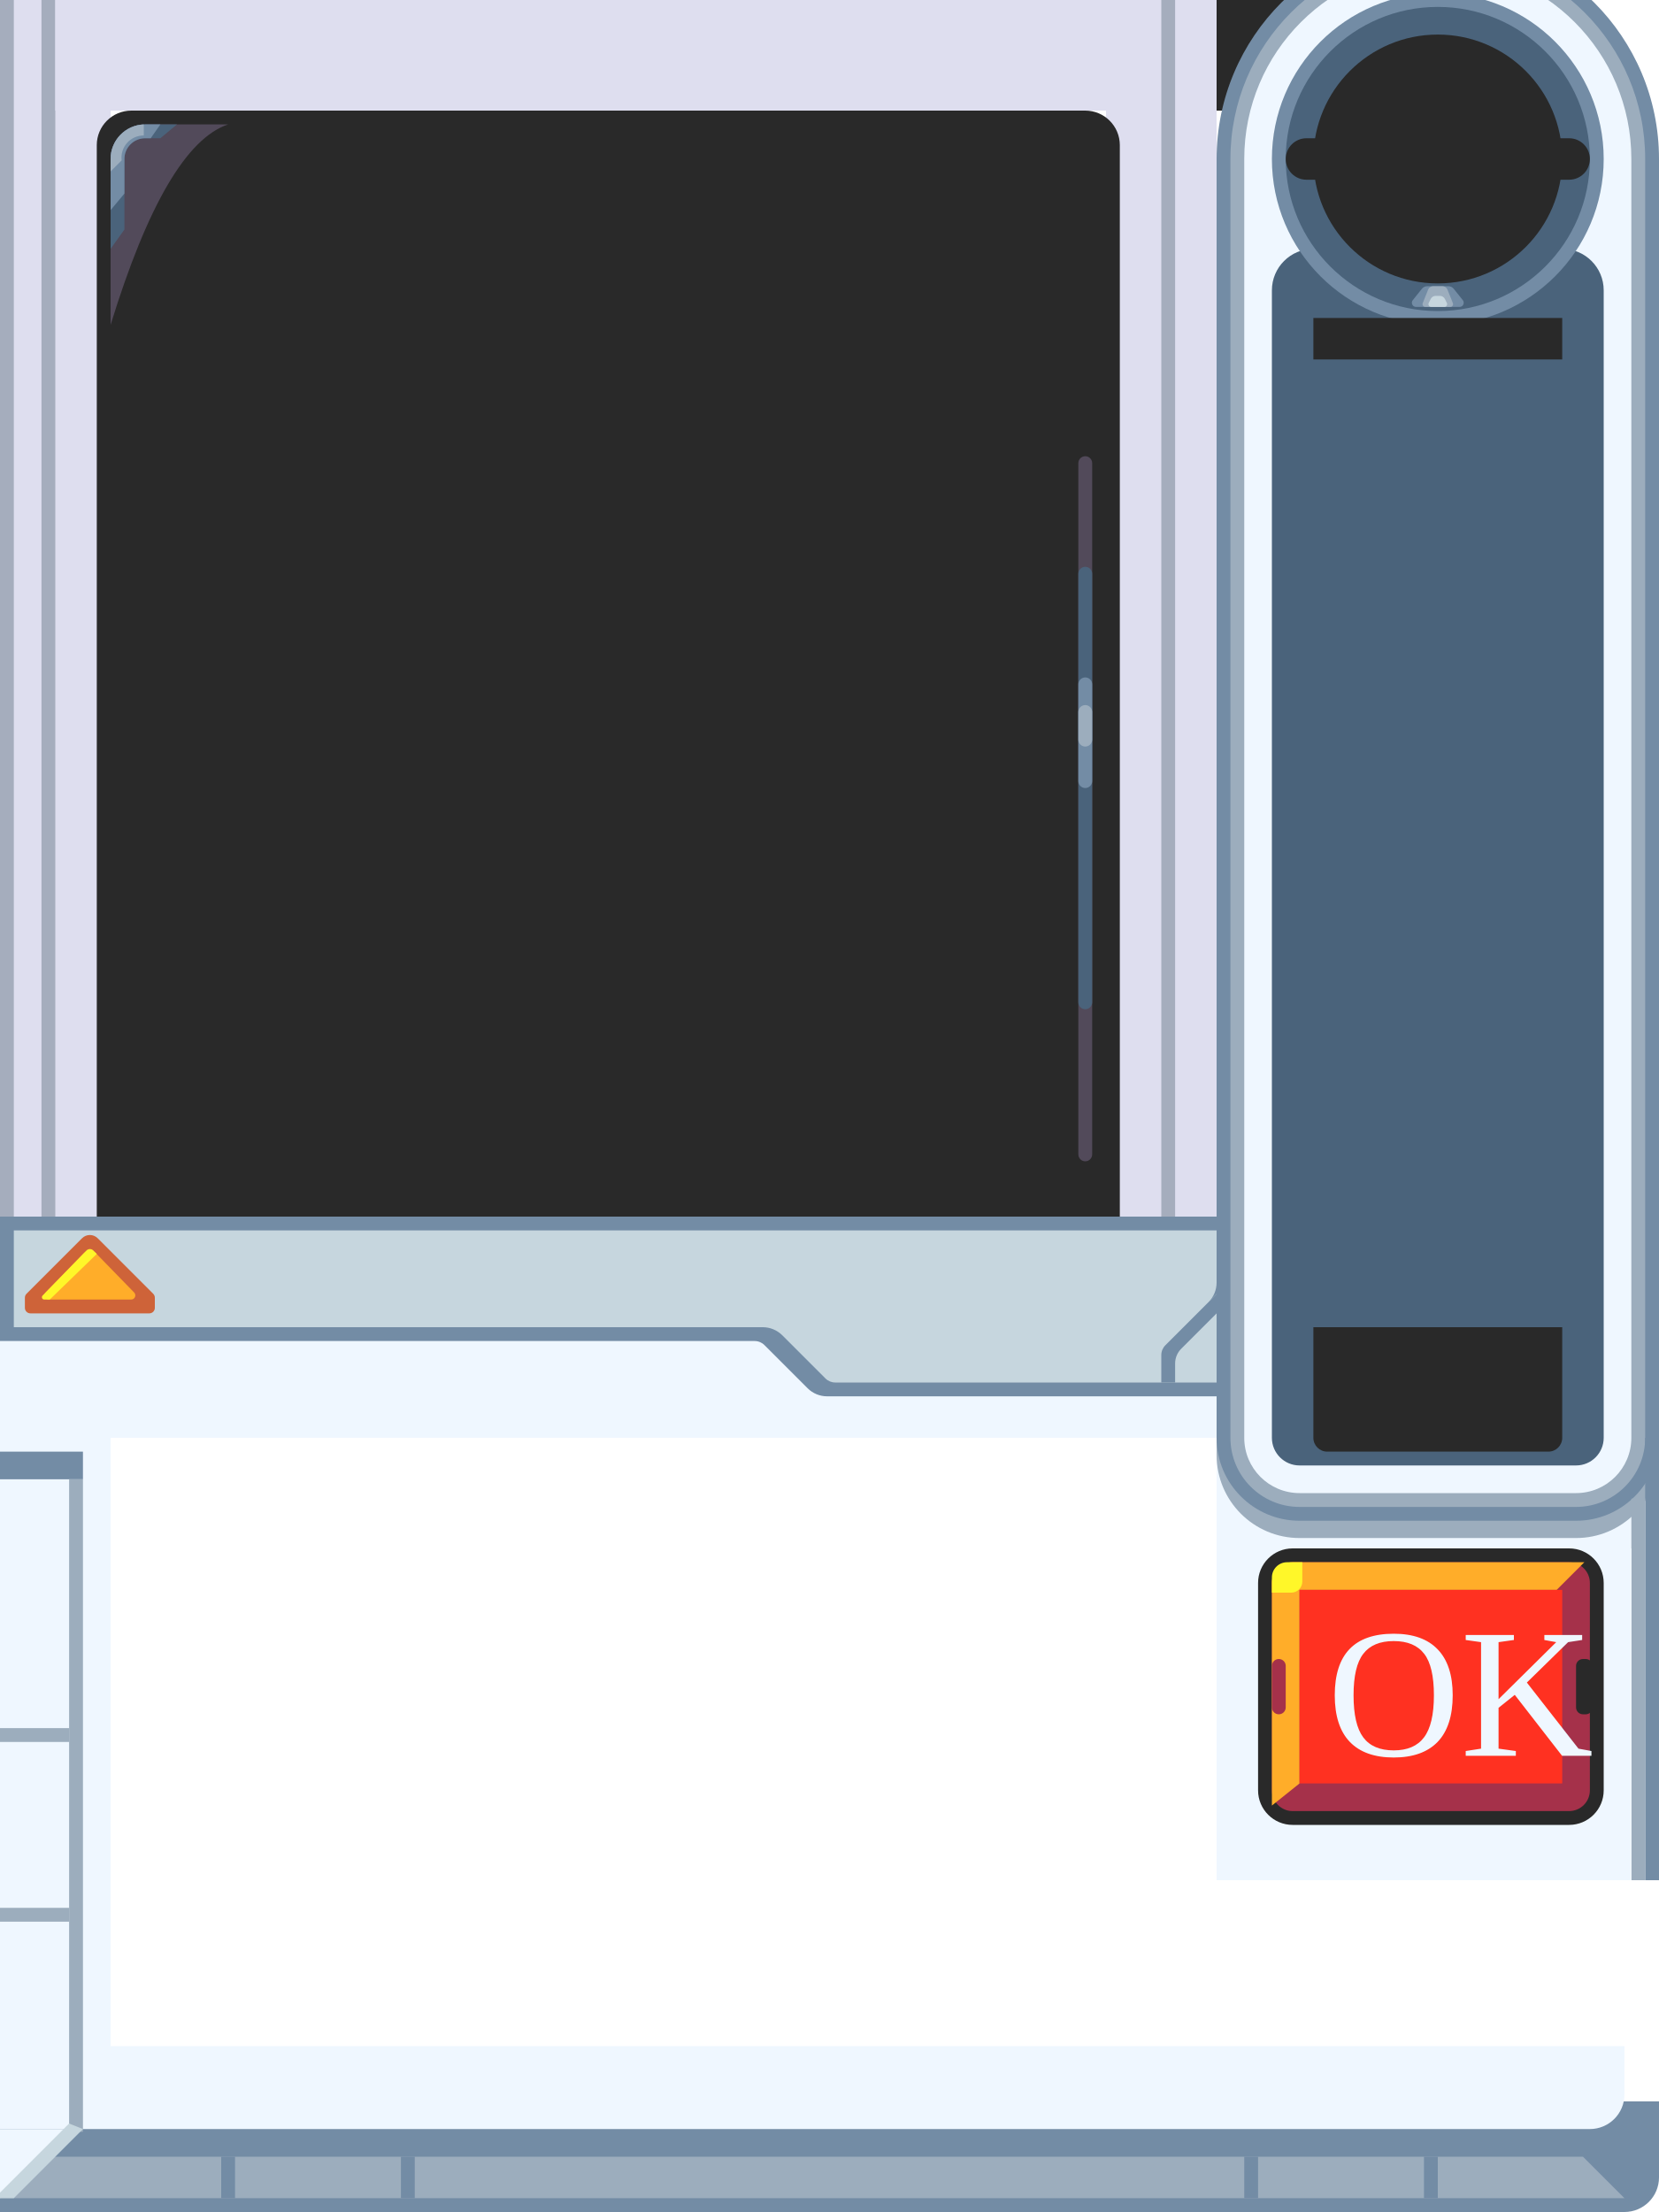
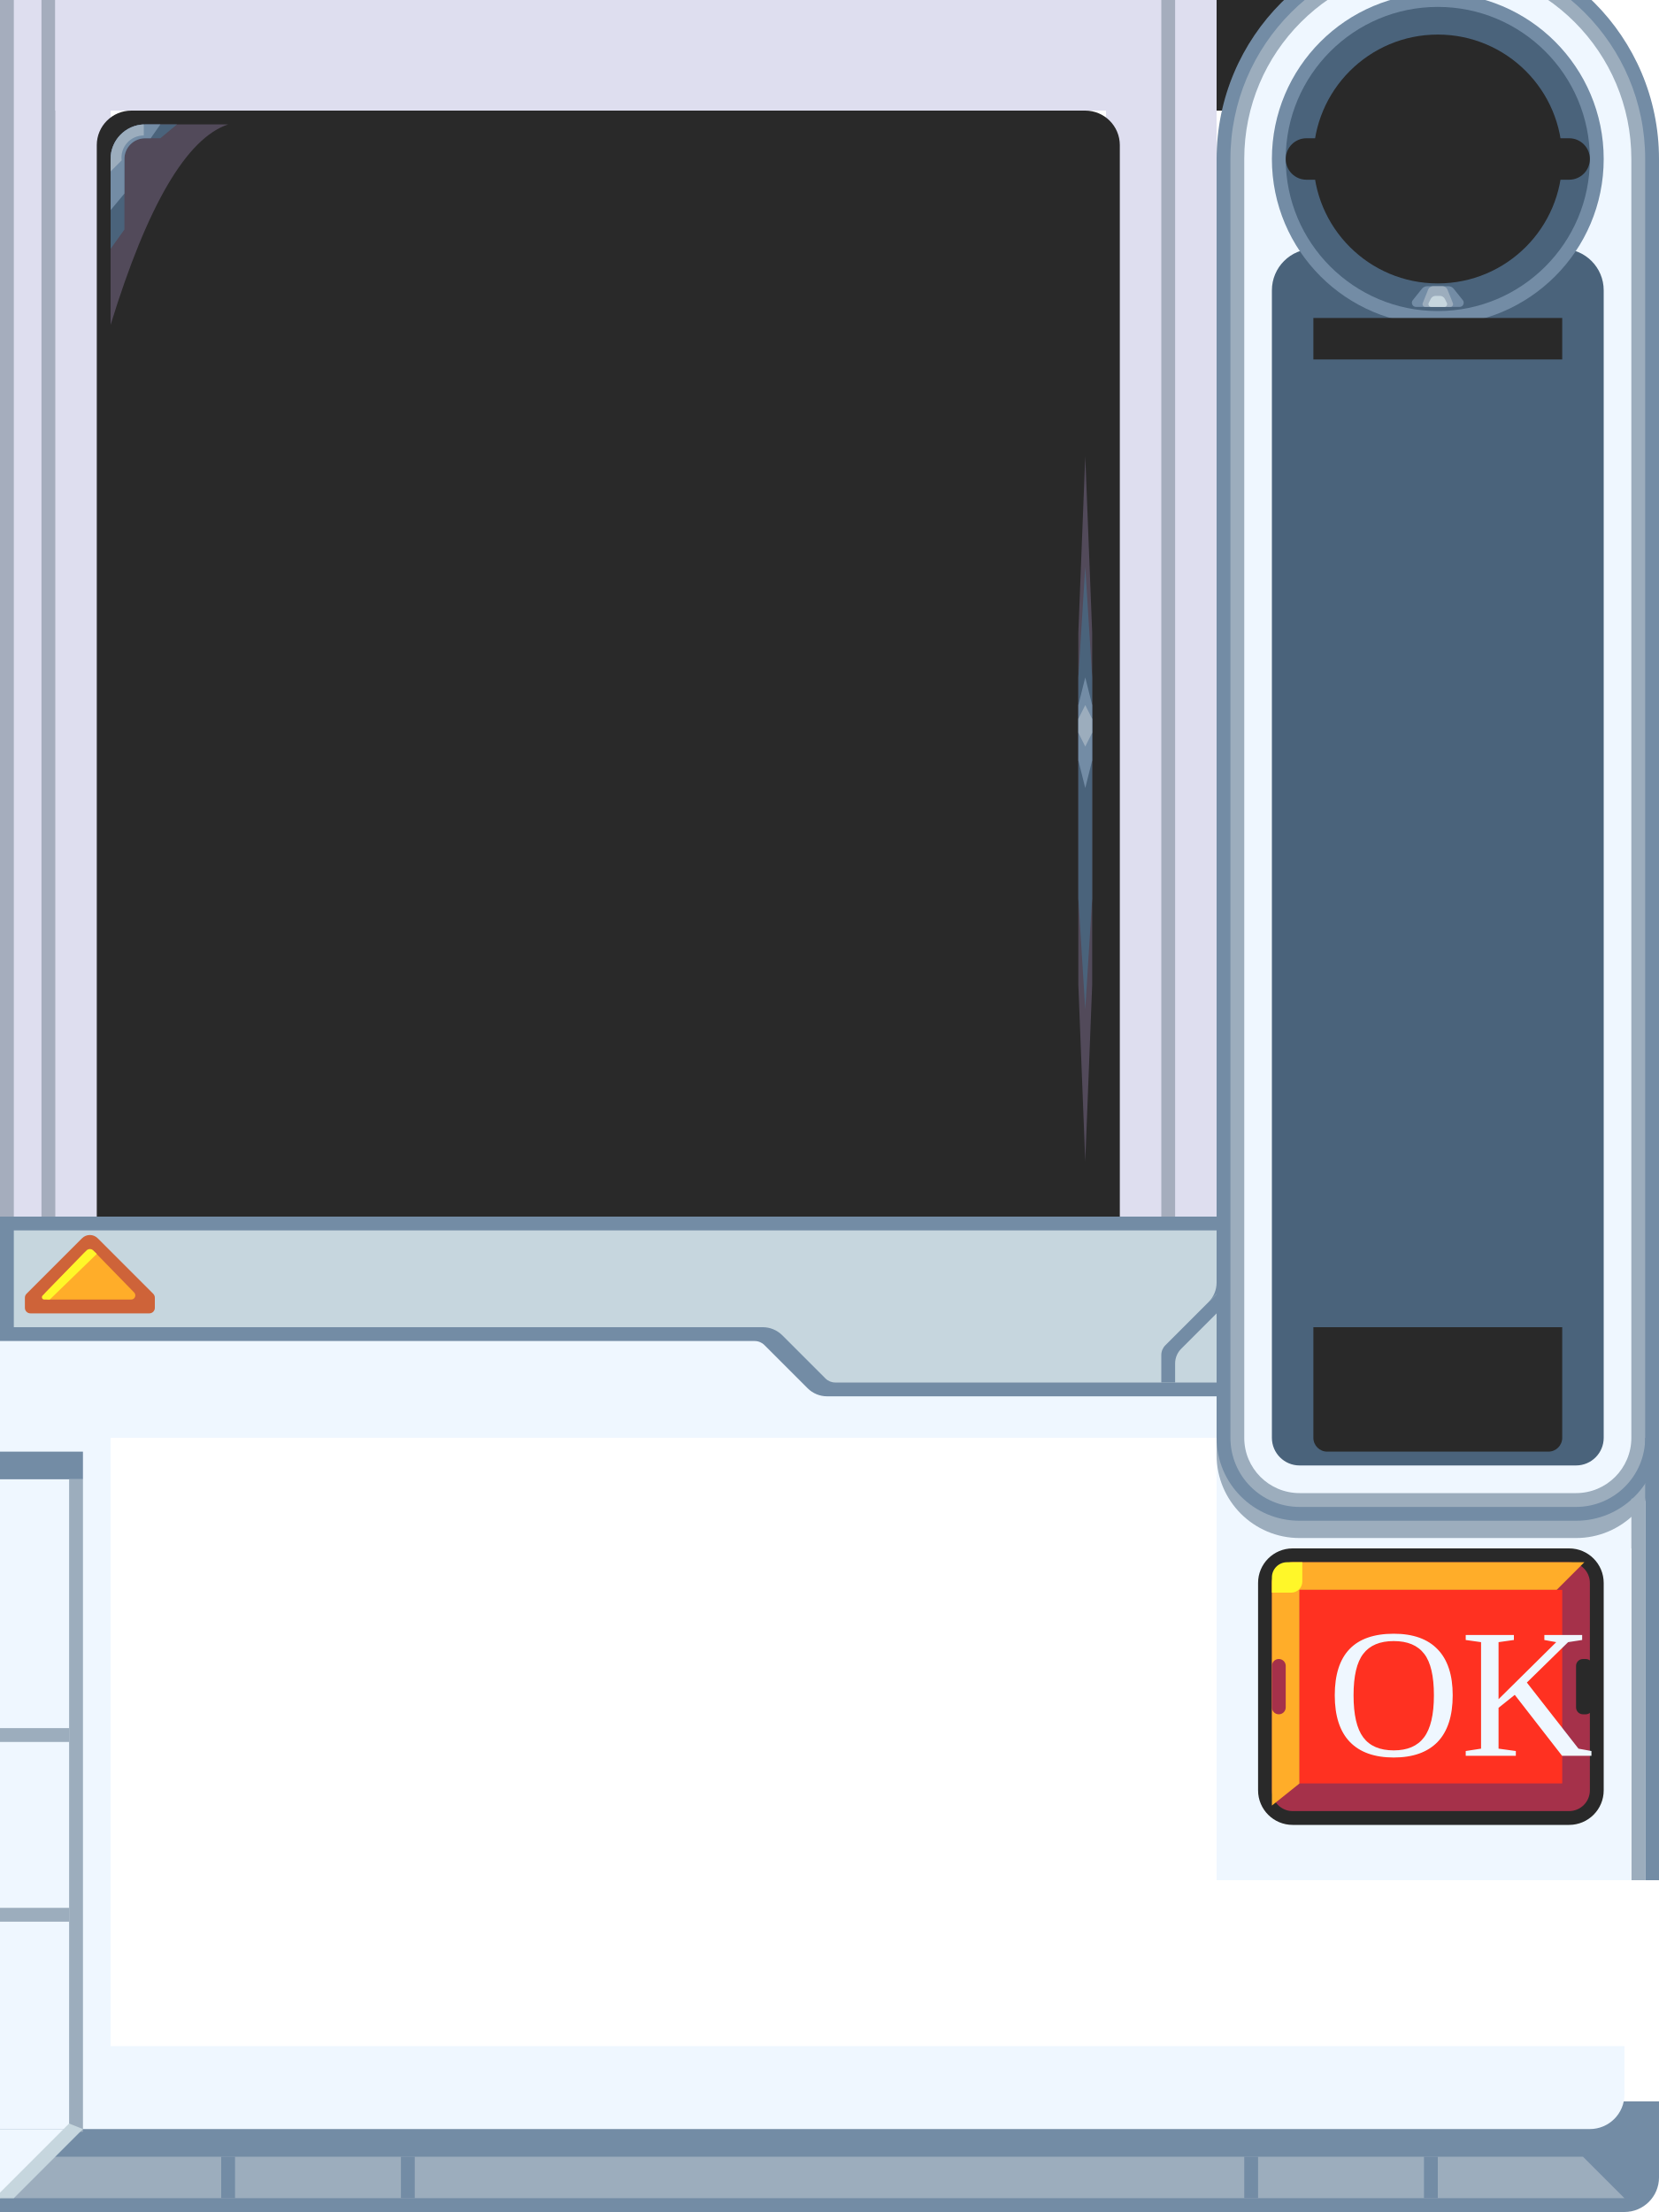
<svg xmlns="http://www.w3.org/2000/svg" width="960" height="1280" viewBox="0 0 120 160">
  <rect x="0" y="0" width="8" height="88" fill="#dedeef" data-color="6" data-palette="9" />
  <rect x="0" y="0" width="1" height="88" fill="#a5adbd" data-color="7" data-palette="9" />
  <rect x="3" y="0" width="1" height="88" fill="#a5adbd" data-color="7" data-palette="9" />
  <rect x="4" y="0" width="80" height="8" fill="#dedeef" data-color="6" data-palette="9" />
  <rect x="80" y="0" width="8" height="88" fill="#dedeef" data-color="6" data-palette="9" />
  <rect x="84" y="0" width="1" height="88" fill="#a5adbd" data-color="7" data-palette="9" />
  <path d="M7 10.5 A2.5 2.5 0 0 1 9.5 8 L78.5 8 A2.5 2.5 0 0 1 81 10.5 L81 88 L7 88 Z" fill-rule="evenodd" fill="#292929" data-color="8" data-palette="9" />
  <path d="M16.5 9 H10.5 A2.5 2.5 0 0 0 8 11.5 V23.5 Q12 10.5 16.5 9 Z" fill-rule="evenodd" fill="#524a5a" data-color="10" data-palette="9" />
  <path d="M12.8 9 H10.5 A2.5 2.5 0 0 0 8 11.5 V18 L9 16.6 V11.5 A1.5 1.5 0 0 1 10.5 10 H11.6 Z" fill-rule="evenodd" fill="#4a637b" data-color="5" data-palette="9" />
  <path d="M11.6 9 H10.5 A2.5 2.5 0 0 0 8 11.5 V15.2 L9 14 V11.5 A1.5 1.5 0 0 1 10.5 10 H10.9 Z" fill-rule="evenodd" fill="#738ca5" data-color="4" data-palette="9" />
  <path d="M10.4 9 A2.5 2.5 0 0 0 8 11.5 V12.4 L8.8 11.6 A1.6 1.6 0 0 1 10.4 9.8 Z" fill-rule="evenodd" fill="#9cadbd" data-color="3" data-palette="9" />
-   <rect x="78" y="33" width="1" height="51" rx="0.5" fill="#524a5a" data-color="10" data-palette="9" />
-   <rect x="78" y="41" width="1" height="32" rx="0.5" fill="#4a637b" data-color="5" data-palette="9" />
-   <rect x="78" y="49" width="1" height="8" rx="0.5" fill="#738ca5" data-color="4" data-palette="9" />
-   <rect x="78" y="51" width="1" height="3" rx="0.5" fill="#9cadbd" data-color="3" data-palette="9" />
+   <polygon points="78.5,33 79,45.75 79,71.25 78.5,84 78,71.25 78,45.75" fill="#524a5a" data-color="10" data-palette="9" />
+   <polygon points="78.5,41 79,49 79,65 78.5,73 78,65 78,49" fill="#4a637b" data-color="5" data-palette="9" />
+   <polygon points="78.5,49 79,51 79,55 78.5,57 78,55 78,51" fill="#738ca5" data-color="4" data-palette="9" />
+   <polygon points="78.5,51 79,52 79,53 78.5,54 78,53 78,52" fill="#9cadbd" data-color="3" data-palette="9" />
  <rect x="0" y="88" width="88" height="16" fill="#eff7ff" data-color="1" data-palette="9" />
  <path d="M0 88 L88 88 L88 101 L59.828 101 A2 2 0 0 1 58.414 100.414 L55.293 97.293 A1 1 0 0 0 54.586 97 L0 97 Z" fill-rule="evenodd" fill="#738ca5" data-color="4" data-palette="9" />
  <path d="M1 89 L88 89 L88 100 L60.414 100 A1 1 0 0 1 59.707 99.707 L56.586 96.586 A2 2 0 0 0 55.172 96 L1 96 Z" fill-rule="evenodd" fill="#c6d6de" data-color="2" data-palette="9" />
  <path d="M88 93.6 L88 95 L85.439 97.561 A1.5 1.5 0 0 0 85 98.621 L85 100 L84 100 L84 98.014 A1 1 0 0 1 84.293 97.307 Z" fill-rule="evenodd" fill="#738ca5" data-color="4" data-palette="9" />
  <path d="M88 92.77 A2 2 0 0 1 87.41 94.19 L88 93.6 Z" fill-rule="evenodd" fill="#738ca5" data-color="4" data-palette="9" />
  <path d="M5.934 89.566 A0.8 0.8 0 0 1 7.066 89.566 L11.083 93.583 A0.4 0.4 0 0 1 11.2 93.866 L11.2 94.6 A0.4 0.4 0 0 1 10.8 95 L2.2 95 A0.4 0.4 0 0 1 1.8 94.6 L1.8 93.866 A0.4 0.4 0 0 1 1.917 93.583 Z" fill-rule="evenodd" fill="#ce6339" data-color="13" data-palette="9" />
  <path d="M6.07 90.642 A0.6 0.6 0 0 1 6.93 90.642 L9.704 93.491 A0.3 0.3 0 0 1 9.489 94 L3.511 94 A0.3 0.3 0 0 1 3.296 93.491 Z" fill-rule="evenodd" fill="#ffad29" data-color="12" data-palette="9" />
  <path d="M6.253 90.453 A0.349 0.349 0 0 1 6.75 90.45 L7 90.7 L3.6 94 L3.2 94 A0.169 0.169 0 0 1 3.079 93.713 Z" fill-rule="evenodd" fill="#fff729" data-color="11" data-palette="9" />
  <rect x="0" y="104" width="8" height="48" fill="#eff7ff" data-color="1" data-palette="9" />
  <rect x="0" y="105" width="6" height="2" fill="#738ca5" data-color="4" data-palette="9" />
  <rect x="0" y="125" width="5" height="1" fill="#9cadbd" data-color="3" data-palette="9" />
  <rect x="0" y="138" width="5" height="1" fill="#9cadbd" data-color="3" data-palette="9" />
  <path d="M0 152 L120 152 L120 157.5 A2.5 2.5 0 0 1 117.5 160 L0 160 Z" fill-rule="evenodd" fill="#738ca5" data-color="4" data-palette="9" />
  <path d="M0 148 L117.5 148 L117.5 151.5 A2.5 2.5 0 0 1 115 154 L0 154 Z" fill-rule="evenodd" fill="#eff7ff" data-color="1" data-palette="9" />
  <polygon points="0,156 114.5,156 117.5,159 0,159" fill="#9cadbd" data-color="3" data-palette="9" />
  <rect x="16" y="156" width="1" height="3" fill="#738ca5" data-color="4" data-palette="9" />
  <rect x="29" y="156" width="1" height="3" fill="#738ca5" data-color="4" data-palette="9" />
  <rect x="90" y="156" width="1" height="3" fill="#738ca5" data-color="4" data-palette="9" />
  <rect x="103" y="156" width="1" height="3" fill="#738ca5" data-color="4" data-palette="9" />
  <polygon points="0,154 5,154 0,159" fill="#eff7ff" data-color="1" data-palette="9" />
  <rect x="5" y="107" width="1" height="47.2" fill="#9cadbd" data-color="3" data-palette="9" />
  <polygon points="5,153.6 6,154 1,159 -0.4,159" fill="#c6d6de" data-color="2" data-palette="9" />
  <rect x="88" y="104" width="30" height="8" fill="#eff7ff" data-color="1" data-palette="9" />
  <rect x="88" y="0" width="8" height="8" fill="#292929" data-color="8" data-palette="9" />
  <path d="M88 12.75 A16 16 0 0 1 120 12.75 V105.25 A6 6 0 0 1 114 111.25 H94 A6 6 0 0 1 88 105.25 Z" fill-rule="evenodd" fill="#9cadbd" data-color="3" data-palette="9" />
  <path d="M88 11.5 A16 16 0 0 1 120 11.5 V104 A6 6 0 0 1 114 110 H94 A6 6 0 0 1 88 104 Z" fill-rule="evenodd" fill="#738ca5" data-color="4" data-palette="9" />
  <path d="M89 11.5 A15 15 0 0 1 119 11.5 V104 A5 5 0 0 1 114 109 H94 A5 5 0 0 1 89 104 Z" fill-rule="evenodd" fill="#9cadbd" data-color="3" data-palette="9" />
  <path d="M90 11.5 A14 14 0 0 1 118 11.5 V104 A4 4 0 0 1 114 108 H94 A4 4 0 0 1 90 104 Z" fill-rule="evenodd" fill="#eff7ff" data-color="1" data-palette="9" />
  <path d="M92 21 A3 3 0 0 1 95 18 L113 18 A3 3 0 0 1 116 21 L116 104 A2 2 0 0 1 114 106 L94 106 A2 2 0 0 1 92 104 Z" fill-rule="evenodd" fill="#4a637b" data-color="5" data-palette="9" />
  <path d="M95 96 L113 96 L113 104 A1 1 0 0 1 112 105 L96 105 A1 1 0 0 1 95 104 Z" fill-rule="evenodd" fill="#292929" data-color="8" data-palette="9" />
  <circle cx="104" cy="11.5" r="12" fill="#738ca5" data-color="4" data-palette="9" />
  <circle cx="104" cy="11.5" r="11" fill="#4a637b" data-color="5" data-palette="9" />
  <path d="M102.85 20.888 A0.5 0.5 0 0 1 103.24 20.7 L104.76 20.7 A0.5 0.5 0 0 1 105.15 20.888 L105.81 21.713 A0.3 0.3 0 0 1 105.576 22.2 L102.424 22.2 A0.3 0.3 0 0 1 102.19 21.713 Z" fill-rule="evenodd" fill="#738ca5" data-color="4" data-palette="9" />
  <path d="M103.299 20.951 A0.4 0.4 0 0 1 103.671 20.7 L104.329 20.7 A0.4 0.4 0 0 1 104.701 20.951 L105.09 21.926 A0.2 0.2 0 0 1 104.905 22.2 L103.095 22.2 A0.2 0.2 0 0 1 102.91 21.926 Z" fill-rule="evenodd" fill="#9cadbd" data-color="3" data-palette="9" />
  <path d="M103.489 21.621 A0.4 0.4 0 0 1 103.847 21.4 L104.153 21.4 A0.4 0.4 0 0 1 104.511 21.621 L104.655 21.911 A0.2 0.2 0 0 1 104.476 22.2 L103.524 22.2 A0.2 0.2 0 0 1 103.345 21.911 Z" fill-rule="evenodd" fill="#c6d6de" data-color="2" data-palette="9" />
  <path d="M93 11.5 A1.5 1.5 0 0 1 94.5 10 L113.5 10 A1.5 1.5 0 0 1 115 11.5 L115 11.5 A1.5 1.5 0 0 1 113.5 13 L94.5 13 A1.5 1.5 0 0 1 93 11.5 Z" fill-rule="evenodd" fill="#292929" data-color="8" data-palette="9" />
  <circle cx="104" cy="11.5" r="9" fill="#292929" data-color="8" data-palette="9" />
  <rect x="95" y="23" width="18" height="3" fill="#292929" data-color="8" data-palette="9" />
  <rect x="119" y="104" width="1" height="32" fill="#738ca5" data-color="4" data-palette="9" />
  <rect x="118" y="108.4" width="1" height="27.6" fill="#9cadbd" data-color="3" data-palette="9" />
  <rect x="88" y="112" width="30" height="24" fill="#eff7ff" data-color="1" data-palette="9" />
  <path d="M91 114.5 A2.5 2.5 0 0 1 93.5 112 L113.5 112 A2.5 2.5 0 0 1 116 114.5 L116 129.5 A2.5 2.5 0 0 1 113.5 132 L93.5 132 A2.5 2.5 0 0 1 91 129.5 Z" fill-rule="evenodd" fill="#292929" data-color="8" data-palette="9" />
  <path d="M92 114.5 A1.5 1.5 0 0 1 93.5 113 L113.5 113 A1.5 1.5 0 0 1 115 114.5 L115 129.5 A1.5 1.5 0 0 1 113.5 131 L93.5 131 A1.5 1.5 0 0 1 92 129.5 Z" fill-rule="evenodd" fill="#a5314a" data-color="15" data-palette="9" />
  <path d="M92 114.5 A1.5 1.5 0 0 1 93.5 113 L114.6 113 L112.6 115 L94 115 L94 129 L92 130.6 Z" fill-rule="evenodd" fill="#ffad29" data-color="12" data-palette="9" />
  <path d="M92 114.1 A1.1 1.1 0 0 1 93.1 113 L94.2 113 L94.2 114.4 A0.8 0.8 0 0 1 93.4 115.2 L92 115.2 Z" fill-rule="evenodd" fill="#fff729" data-color="11" data-palette="9" />
  <path d="M92 120.5 A0.5 0.5 0 0 1 92.5 120 L92.5 120 A0.5 0.5 0 0 1 93 120.5 L93 123.5 A0.5 0.5 0 0 1 92.5 124 L92.5 124 A0.5 0.5 0 0 1 92 123.5 Z" fill-rule="evenodd" fill="#a5314a" data-color="15" data-palette="9" />
  <path d="M114 120.5 A0.5 0.5 0 0 1 114.5 120 L114.7 120 A0.5 0.5 0 0 1 115.2 120.5 L115.2 123.5 A0.5 0.5 0 0 1 114.7 124 L114.5 124 A0.5 0.5 0 0 1 114 123.5 Z" fill-rule="evenodd" fill="#292929" data-color="8" data-palette="9" />
  <rect x="94" y="115" width="19" height="14" fill="#ff3121" data-color="14" data-palette="9" />
  <text data-words="window.ok" data-box="96 117 16 10" fill="#eff7ff" data-color="1" data-palette="9" x="96" y="127" font-size="13.333" textLength="16">OK</text>
</svg>
